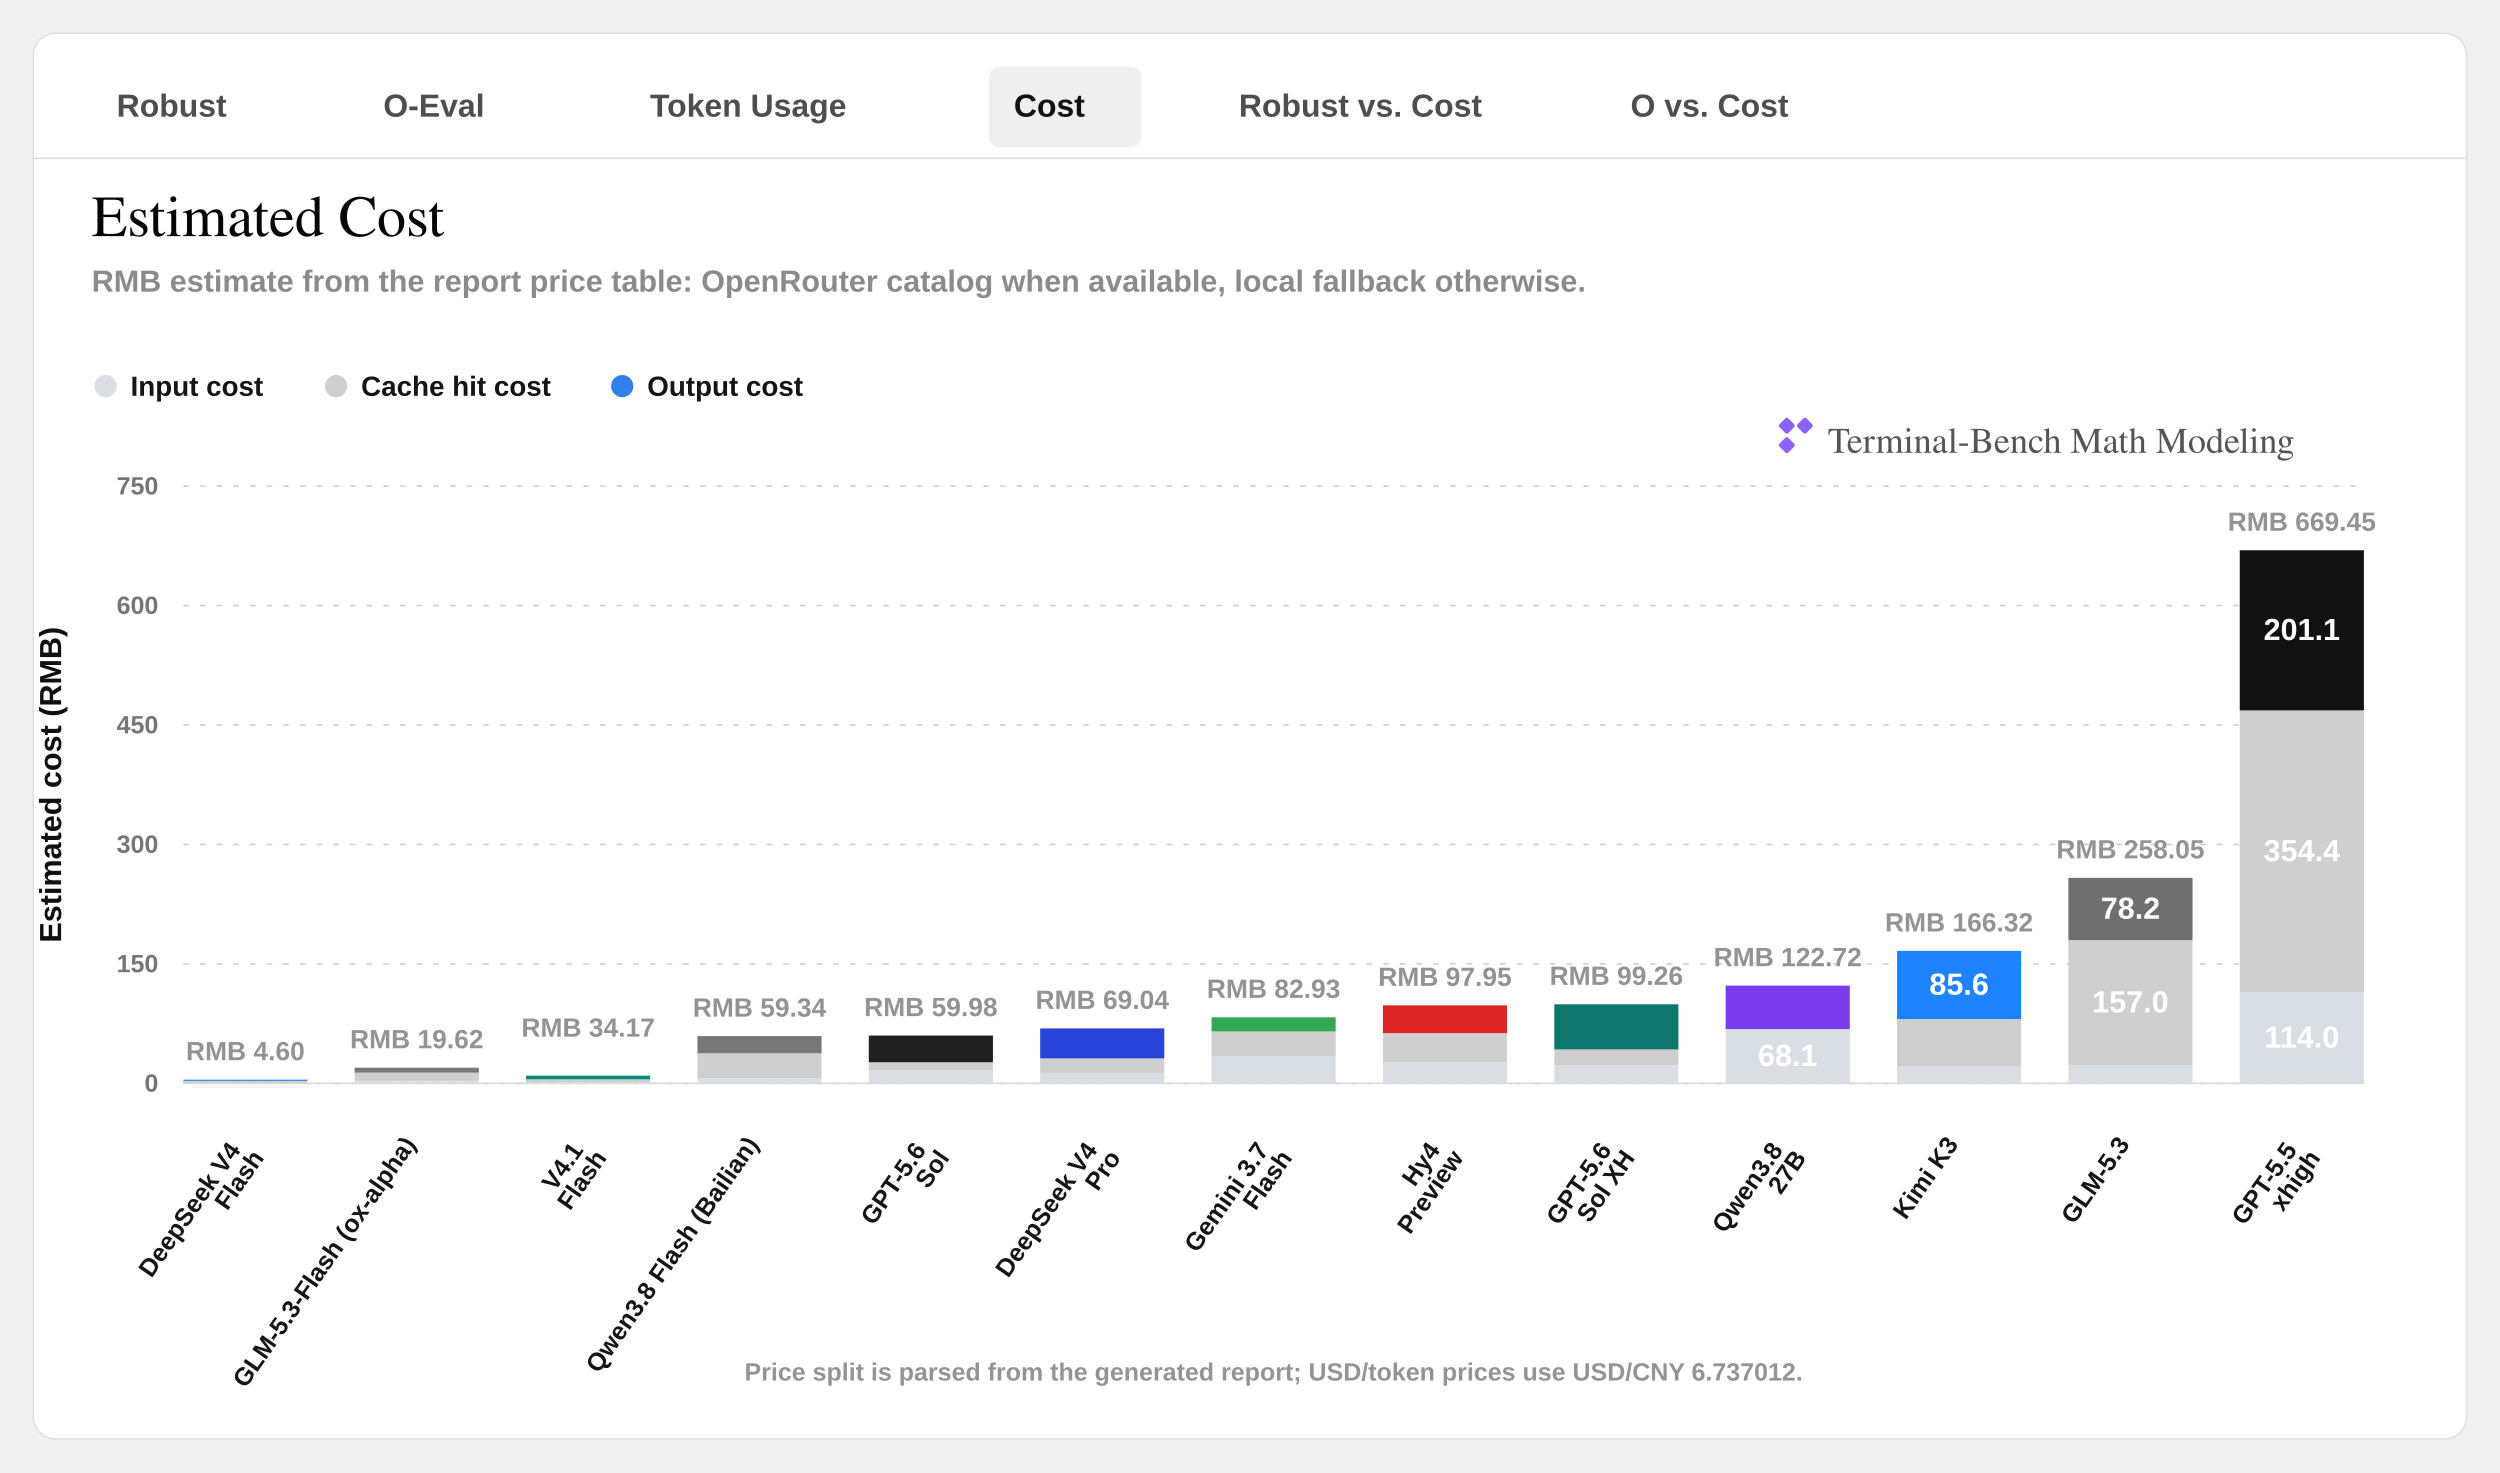
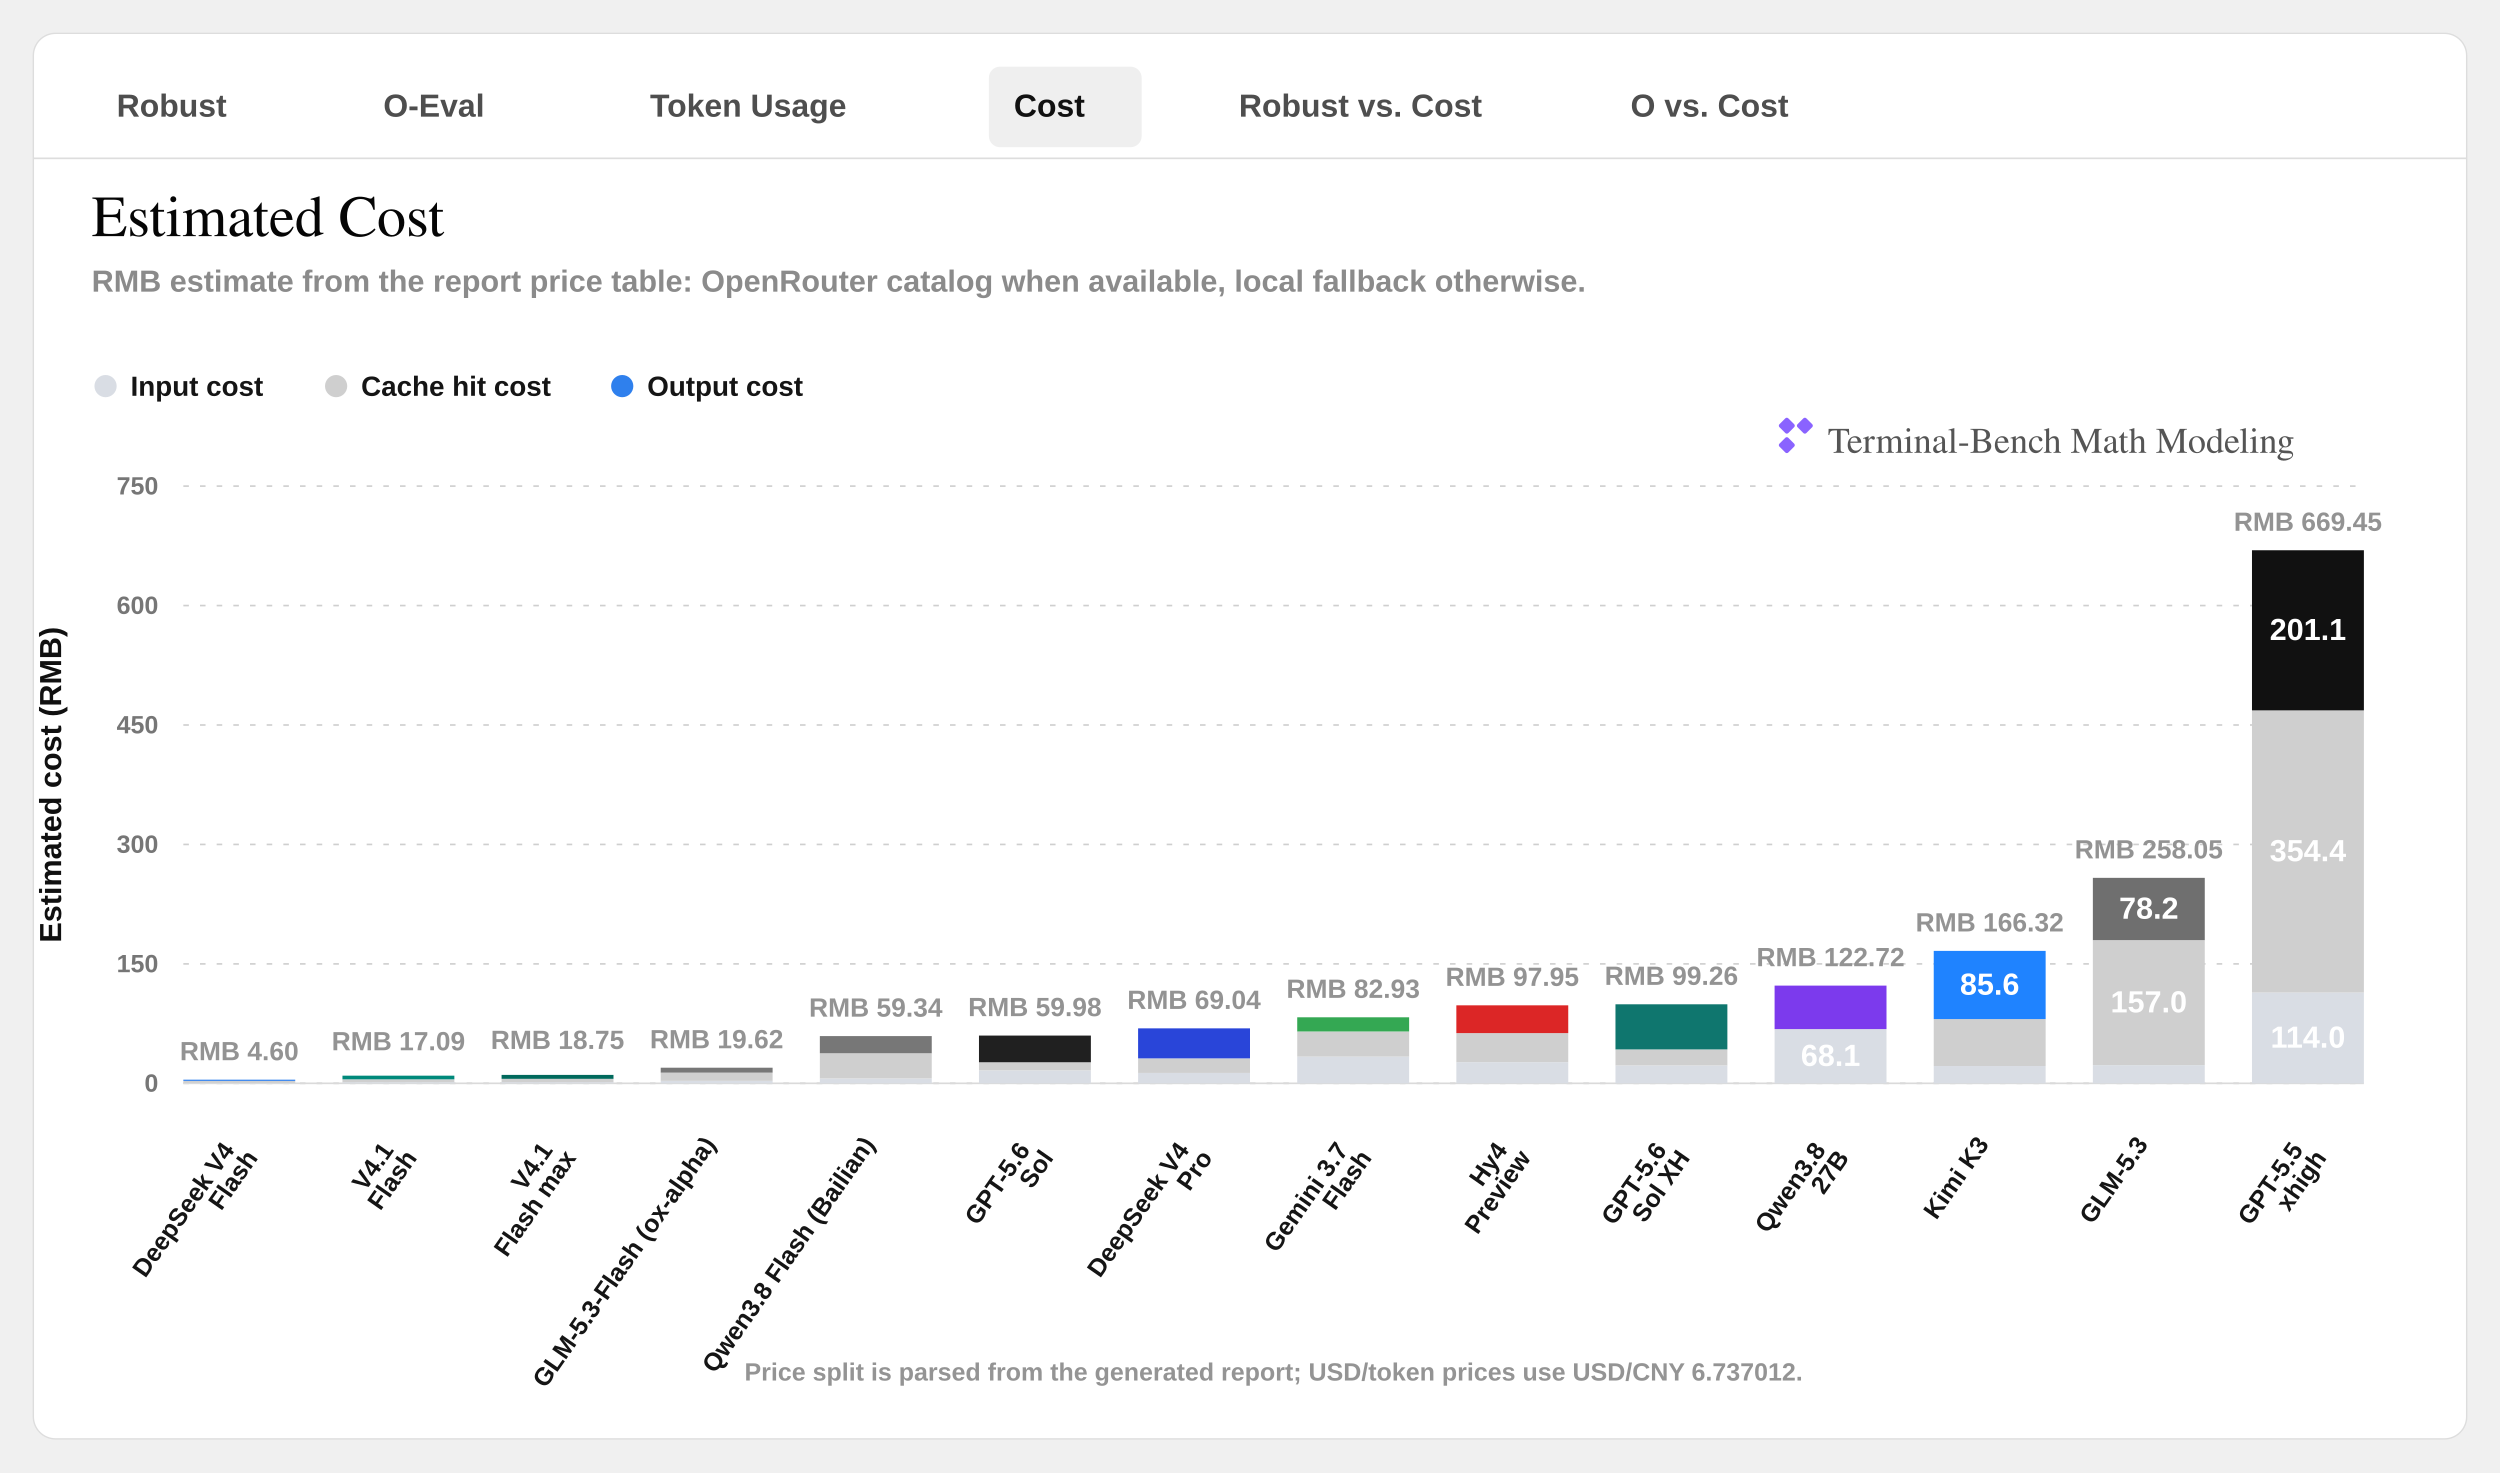
<svg xmlns="http://www.w3.org/2000/svg" width="1800" height="1060" viewBox="0 0 1800 1060" role="img">
  <style>
      .title { font-family: Georgia, Times, serif; font-size: 42px; fill: #050505; }
      .subtitle { font-family: Arial, Helvetica, sans-serif; font-size: 22px; fill: #8b8b8b; font-weight: 650; }
      .tab { font-family: Arial, Helvetica, sans-serif; font-size: 23px; fill: #4e4e4e; font-weight: 760; }
      .tab-active { fill: #111111; }
      .axis { font-family: Arial, Helvetica, sans-serif; font-size: 18px; fill: #767676; font-weight: 600; }
      .axis-title { font-family: Arial, Helvetica, sans-serif; font-size: 22px; fill: #101010; font-weight: 720; }
      .legend { font-family: Arial, Helvetica, sans-serif; font-size: 20px; fill: #151515; font-weight: 680; }
      .x-label { font-family: Arial, Helvetica, sans-serif; font-size: 18px; fill: #151515; font-weight: 650; }
      .bar-label { font-family: Arial, Helvetica, sans-serif; font-size: 22px; fill: #ffffff; font-weight: 800; }
      .top-label { font-family: Arial, Helvetica, sans-serif; font-size: 19px; fill: #939393; font-weight: 750; }
      .small-note { font-family: Arial, Helvetica, sans-serif; font-size: 18px; fill: #949494; font-weight: 650; }
      .point-label { font-family: Arial, Helvetica, sans-serif; font-size: 19px; fill: #4a4a4a; font-weight: 700; }
      .brand { font-family: Georgia, Times, serif; font-size: 26px; fill: #555555; }
    </style>
  <rect x="24.00" y="24.00" width="1752.00" height="1012.00" fill="#ffffff" stroke="#dddddd" rx="16.00" />
  <text x="84.00" y="84.00" text-anchor="start" class="tab">Robust</text>
  <text x="276.00" y="84.00" text-anchor="start" class="tab">O-Eval</text>
  <text x="468.00" y="84.00" text-anchor="start" class="tab">Token Usage</text>
  <rect x="712.00" y="48.00" width="110.00" height="58.00" fill="#efefef" rx="8.00" />
  <text x="730.00" y="84.00" text-anchor="start" class="tab tab-active">Cost</text>
  <text x="892.00" y="84.00" text-anchor="start" class="tab">Robust vs. Cost</text>
  <text x="1174.00" y="84.00" text-anchor="start" class="tab">O vs. Cost</text>
  <line x1="24.00" y1="114.00" x2="1776.00" y2="114.00" stroke="#dddddd" stroke-width="1.20" />
  <text x="66.00" y="170.00" text-anchor="start" class="title">Estimated Cost</text>
  <text x="66.00" y="210.00" text-anchor="start" class="subtitle">RMB estimate from the report price table: OpenRouter catalog when available, local fallback otherwise.</text>
  <circle cx="76.00" cy="278.00" r="8.00" fill="#d9dde4" />
  <text x="94.00" y="285.00" text-anchor="start" class="legend">Input cost</text>
  <circle cx="242.00" cy="278.00" r="8.00" fill="#cfcfcf" />
  <text x="260.00" y="285.00" text-anchor="start" class="legend">Cache hit cost</text>
  <circle cx="448.00" cy="278.00" r="8.00" fill="#2f80ed" />
  <text x="466.00" y="285.00" text-anchor="start" class="legend">Output cost</text>
  <rect x="1282.00" y="302.00" width="9" height="9" rx="1.5" fill="#8a63ff" transform="rotate(-45 1286.50 306.50)" />
  <rect x="1295.00" y="302.00" width="9" height="9" rx="1.5" fill="#8a63ff" transform="rotate(-45 1299.50 306.50)" />
  <rect x="1282.00" y="316.00" width="9" height="9" rx="1.5" fill="#8a63ff" transform="rotate(-45 1286.50 320.50)" />
  <text x="1316.00" y="326.00" text-anchor="start" class="brand">Terminal-Bench Math Modeling</text>
  <line x1="132.00" y1="780.00" x2="1702.00" y2="780.00" stroke="#cfcfcf" stroke-width="1.20" stroke-dasharray="4 8" />
  <text x="114.00" y="786.00" text-anchor="end" class="axis">0</text>
  <line x1="132.00" y1="694.00" x2="1702.00" y2="694.00" stroke="#cfcfcf" stroke-width="1.20" stroke-dasharray="4 8" />
  <text x="114.00" y="700.00" text-anchor="end" class="axis">150</text>
  <line x1="132.00" y1="608.00" x2="1702.00" y2="608.00" stroke="#cfcfcf" stroke-width="1.20" stroke-dasharray="4 8" />
  <text x="114.00" y="614.00" text-anchor="end" class="axis">300</text>
  <line x1="132.00" y1="522.00" x2="1702.00" y2="522.00" stroke="#cfcfcf" stroke-width="1.20" stroke-dasharray="4 8" />
  <text x="114.00" y="528.00" text-anchor="end" class="axis">450</text>
  <line x1="132.00" y1="436.00" x2="1702.00" y2="436.00" stroke="#cfcfcf" stroke-width="1.20" stroke-dasharray="4 8" />
  <text x="114.00" y="442.00" text-anchor="end" class="axis">600</text>
  <line x1="132.00" y1="350.00" x2="1702.00" y2="350.00" stroke="#cfcfcf" stroke-width="1.20" stroke-dasharray="4 8" />
  <text x="114.00" y="356.00" text-anchor="end" class="axis">750</text>
  <line x1="132.00" y1="780.00" x2="1702.00" y2="780.00" stroke="#dadada" stroke-width="1.20" />
  <text x="44.00" y="565.00" text-anchor="middle" class="axis-title" transform="rotate(-90 44.00 565.00)">Estimated cost (RMB)</text>
-   <rect x="132.00" y="779.71" width="89.38" height="0.29" fill="#d9dde4" />
-   <rect x="132.00" y="778.24" width="89.38" height="1.47" fill="#cfcfcf" />
-   <rect x="132.00" y="777.36" width="89.38" height="0.88" fill="#2f80ed" />
-   <text x="176.69" y="763.36" text-anchor="middle" class="top-label">RMB 4.60</text>
-   <g transform="translate(176.69,824.00) rotate(-55)">
+   <rect x="132.00" y="779.71" width="80.57" height="0.29" fill="#d9dde4" />
+   <rect x="132.00" y="778.24" width="80.57" height="1.47" fill="#cfcfcf" />
+   <rect x="132.00" y="777.36" width="80.57" height="0.88" fill="#2f80ed" />
+   <text x="172.29" y="763.36" text-anchor="middle" class="top-label">RMB 4.60</text>
+   <g transform="translate(172.29,824.00) rotate(-55)">
    <text class="x-label" text-anchor="end">
      <tspan x="0" dy="0">DeepSeek V4</tspan>
      <tspan x="0" dy="17">Flash</tspan>
    </text>
  </g>
-   <rect x="255.38" y="778.19" width="89.38" height="1.81" fill="#d9dde4" />
-   <rect x="255.38" y="772.31" width="89.38" height="5.88" fill="#cfcfcf" />
-   <rect x="255.38" y="768.75" width="89.38" height="3.56" fill="#777777" />
-   <text x="300.08" y="754.75" text-anchor="middle" class="top-label">RMB 19.62</text>
-   <g transform="translate(300.08,824.00) rotate(-55)">
-     <text class="x-label" text-anchor="end">
-       <tspan x="0" dy="0">GLM-5.3-Flash (ox-alpha)</tspan>
-     </text>
-   </g>
-   <rect x="378.77" y="779.18" width="89.38" height="0.82" fill="#d9dde4" />
-   <rect x="378.77" y="777.13" width="89.38" height="2.05" fill="#cfcfcf" />
-   <rect x="378.77" y="774.48" width="89.38" height="2.64" fill="#00897b" />
-   <text x="423.46" y="746.41" text-anchor="middle" class="top-label">RMB 34.17</text>
-   <g transform="translate(423.46,824.00) rotate(-55)">
+   <rect x="246.57" y="779.18" width="80.57" height="0.82" fill="#d9dde4" />
+   <rect x="246.57" y="777.13" width="80.57" height="2.05" fill="#cfcfcf" />
+   <rect x="246.57" y="774.48" width="80.57" height="2.64" fill="#00897b" />
+   <text x="286.86" y="756.20" text-anchor="middle" class="top-label">RMB 17.09</text>
+   <g transform="translate(286.86,824.00) rotate(-55)">
    <text class="x-label" text-anchor="end">
      <tspan x="0" dy="0">V4.1</tspan>
      <tspan x="0" dy="17">Flash</tspan>
    </text>
  </g>
-   <rect x="502.15" y="776.49" width="89.38" height="3.51" fill="#d9dde4" />
-   <rect x="502.15" y="758.35" width="89.38" height="18.14" fill="#cfcfcf" />
-   <rect x="502.15" y="745.98" width="89.38" height="12.37" fill="#777777" />
-   <text x="546.85" y="731.98" text-anchor="middle" class="top-label">RMB 59.34</text>
-   <g transform="translate(546.85,824.00) rotate(-55)">
+   <rect x="361.14" y="779.19" width="80.57" height="0.81" fill="#d9dde4" />
+   <rect x="361.14" y="776.76" width="80.57" height="2.43" fill="#cfcfcf" />
+   <rect x="361.14" y="773.93" width="80.57" height="2.83" fill="#00695c" />
+   <text x="401.43" y="755.25" text-anchor="middle" class="top-label">RMB 18.75</text>
+   <g transform="translate(401.43,824.00) rotate(-55)">
+     <text class="x-label" text-anchor="end">
+       <tspan x="0" dy="0">V4.1</tspan>
+       <tspan x="0" dy="17">Flash max</tspan>
+     </text>
+   </g>
+   <rect x="475.71" y="778.19" width="80.57" height="1.81" fill="#d9dde4" />
+   <rect x="475.71" y="772.31" width="80.57" height="5.88" fill="#cfcfcf" />
+   <rect x="475.71" y="768.75" width="80.57" height="3.56" fill="#777777" />
+   <text x="516.00" y="754.75" text-anchor="middle" class="top-label">RMB 19.62</text>
+   <g transform="translate(516.00,824.00) rotate(-55)">
+     <text class="x-label" text-anchor="end">
+       <tspan x="0" dy="0">GLM-5.3-Flash (ox-alpha)</tspan>
+     </text>
+   </g>
+   <rect x="590.29" y="776.49" width="80.57" height="3.51" fill="#d9dde4" />
+   <rect x="590.29" y="758.35" width="80.57" height="18.14" fill="#cfcfcf" />
+   <rect x="590.29" y="745.98" width="80.57" height="12.37" fill="#777777" />
+   <text x="630.57" y="731.98" text-anchor="middle" class="top-label">RMB 59.34</text>
+   <g transform="translate(630.57,824.00) rotate(-55)">
    <text class="x-label" text-anchor="end">
      <tspan x="0" dy="0">Qwen3.8 Flash (Bailian)</tspan>
    </text>
  </g>
-   <rect x="625.54" y="770.67" width="89.38" height="9.33" fill="#d9dde4" />
-   <rect x="625.54" y="764.82" width="89.38" height="5.85" fill="#cfcfcf" />
-   <rect x="625.54" y="745.61" width="89.38" height="19.22" fill="#202020" />
-   <text x="670.23" y="731.61" text-anchor="middle" class="top-label">RMB 59.98</text>
-   <g transform="translate(670.23,824.00) rotate(-55)">
+   <rect x="704.86" y="770.67" width="80.57" height="9.33" fill="#d9dde4" />
+   <rect x="704.86" y="764.82" width="80.57" height="5.85" fill="#cfcfcf" />
+   <rect x="704.86" y="745.61" width="80.57" height="19.22" fill="#202020" />
+   <text x="745.14" y="731.61" text-anchor="middle" class="top-label">RMB 59.98</text>
+   <g transform="translate(745.14,824.00) rotate(-55)">
    <text class="x-label" text-anchor="end">
      <tspan x="0" dy="0">GPT-5.6</tspan>
      <tspan x="0" dy="17">Sol</tspan>
    </text>
  </g>
-   <rect x="748.92" y="772.51" width="89.38" height="7.49" fill="#d9dde4" />
-   <rect x="748.92" y="762.03" width="89.38" height="10.48" fill="#cfcfcf" />
-   <rect x="748.92" y="740.42" width="89.38" height="21.61" fill="#2945d9" />
-   <text x="793.62" y="726.42" text-anchor="middle" class="top-label">RMB 69.04</text>
-   <g transform="translate(793.62,824.00) rotate(-55)">
+   <rect x="819.43" y="772.51" width="80.57" height="7.49" fill="#d9dde4" />
+   <rect x="819.43" y="762.03" width="80.57" height="10.48" fill="#cfcfcf" />
+   <rect x="819.43" y="740.42" width="80.57" height="21.61" fill="#2945d9" />
+   <text x="859.71" y="726.42" text-anchor="middle" class="top-label">RMB 69.04</text>
+   <g transform="translate(859.71,824.00) rotate(-55)">
    <text class="x-label" text-anchor="end">
      <tspan x="0" dy="0">DeepSeek V4</tspan>
      <tspan x="0" dy="17">Pro</tspan>
    </text>
  </g>
-   <rect x="872.31" y="760.78" width="89.38" height="19.22" fill="#d9dde4" />
-   <rect x="872.31" y="742.68" width="89.38" height="18.11" fill="#cfcfcf" />
-   <rect x="872.31" y="732.45" width="89.38" height="10.22" fill="#34a853" />
-   <text x="917.00" y="718.45" text-anchor="middle" class="top-label">RMB 82.93</text>
-   <g transform="translate(917.00,824.00) rotate(-55)">
+   <rect x="934.00" y="760.78" width="80.57" height="19.22" fill="#d9dde4" />
+   <rect x="934.00" y="742.68" width="80.57" height="18.11" fill="#cfcfcf" />
+   <rect x="934.00" y="732.45" width="80.57" height="10.22" fill="#34a853" />
+   <text x="974.29" y="718.45" text-anchor="middle" class="top-label">RMB 82.93</text>
+   <g transform="translate(974.29,824.00) rotate(-55)">
    <text class="x-label" text-anchor="end">
      <tspan x="0" dy="0">Gemini 3.7</tspan>
      <tspan x="0" dy="17">Flash</tspan>
    </text>
  </g>
-   <rect x="995.69" y="764.76" width="89.38" height="15.24" fill="#d9dde4" />
-   <rect x="995.69" y="743.82" width="89.38" height="20.93" fill="#cfcfcf" />
-   <rect x="995.69" y="723.84" width="89.38" height="19.99" fill="#dc2626" />
-   <text x="1040.38" y="709.84" text-anchor="middle" class="top-label">RMB 97.95</text>
-   <g transform="translate(1040.38,824.00) rotate(-55)">
+   <rect x="1048.57" y="764.76" width="80.57" height="15.24" fill="#d9dde4" />
+   <rect x="1048.57" y="743.82" width="80.57" height="20.93" fill="#cfcfcf" />
+   <rect x="1048.57" y="723.84" width="80.57" height="19.99" fill="#dc2626" />
+   <text x="1088.86" y="709.84" text-anchor="middle" class="top-label">RMB 97.95</text>
+   <g transform="translate(1088.86,824.00) rotate(-55)">
    <text class="x-label" text-anchor="end">
      <tspan x="0" dy="0">Hy4</tspan>
      <tspan x="0" dy="17">Preview</tspan>
    </text>
  </g>
-   <rect x="1119.08" y="767.12" width="89.38" height="12.88" fill="#d9dde4" />
-   <rect x="1119.08" y="755.58" width="89.38" height="11.53" fill="#cfcfcf" />
-   <rect x="1119.08" y="723.09" width="89.38" height="32.49" fill="#0f766e" />
-   <text x="1163.77" y="709.09" text-anchor="middle" class="top-label">RMB 99.26</text>
-   <g transform="translate(1163.77,824.00) rotate(-55)">
+   <rect x="1163.14" y="767.12" width="80.57" height="12.88" fill="#d9dde4" />
+   <rect x="1163.14" y="755.58" width="80.57" height="11.53" fill="#cfcfcf" />
+   <rect x="1163.14" y="723.09" width="80.57" height="32.49" fill="#0f766e" />
+   <text x="1203.43" y="709.09" text-anchor="middle" class="top-label">RMB 99.26</text>
+   <g transform="translate(1203.43,824.00) rotate(-55)">
    <text class="x-label" text-anchor="end">
      <tspan x="0" dy="0">GPT-5.6</tspan>
      <tspan x="0" dy="17">Sol XH</tspan>
    </text>
  </g>
-   <rect x="1242.46" y="740.95" width="89.38" height="39.05" fill="#d9dde4" />
-   <text x="1287.15" y="767.47" text-anchor="middle" class="bar-label" fill="#777777" font-size="18">68.1</text>
-   <rect x="1242.46" y="709.64" width="89.38" height="31.31" fill="#7c3aed" />
-   <text x="1287.15" y="695.64" text-anchor="middle" class="top-label">RMB 122.72</text>
-   <g transform="translate(1287.15,824.00) rotate(-55)">
+   <rect x="1277.71" y="740.95" width="80.57" height="39.05" fill="#d9dde4" />
+   <text x="1318.00" y="767.47" text-anchor="middle" class="bar-label" fill="#777777" font-size="18">68.1</text>
+   <rect x="1277.71" y="709.64" width="80.57" height="31.31" fill="#7c3aed" />
+   <text x="1318.00" y="695.64" text-anchor="middle" class="top-label">RMB 122.72</text>
+   <g transform="translate(1318.00,824.00) rotate(-55)">
    <text class="x-label" text-anchor="end">
      <tspan x="0" dy="0">Qwen3.8</tspan>
      <tspan x="0" dy="17">27B</tspan>
    </text>
  </g>
-   <rect x="1365.85" y="767.55" width="89.38" height="12.45" fill="#d9dde4" />
-   <rect x="1365.85" y="733.73" width="89.38" height="33.82" fill="#cfcfcf" />
-   <rect x="1365.85" y="684.64" width="89.38" height="49.09" fill="#1f83ff" />
-   <text x="1410.54" y="716.19" text-anchor="middle" class="bar-label" fill="#ffffff" font-size="18">85.6</text>
-   <text x="1410.54" y="670.64" text-anchor="middle" class="top-label">RMB 166.32</text>
-   <g transform="translate(1410.54,824.00) rotate(-55)">
+   <rect x="1392.29" y="767.55" width="80.57" height="12.45" fill="#d9dde4" />
+   <rect x="1392.29" y="733.73" width="80.57" height="33.82" fill="#cfcfcf" />
+   <rect x="1392.29" y="684.64" width="80.57" height="49.09" fill="#1f83ff" />
+   <text x="1432.57" y="716.19" text-anchor="middle" class="bar-label" fill="#ffffff" font-size="18">85.6</text>
+   <text x="1432.57" y="670.64" text-anchor="middle" class="top-label">RMB 166.32</text>
+   <g transform="translate(1432.57,824.00) rotate(-55)">
    <text class="x-label" text-anchor="end">
      <tspan x="0" dy="0">Kimi K3</tspan>
    </text>
  </g>
-   <rect x="1489.23" y="766.92" width="89.38" height="13.08" fill="#d9dde4" />
-   <rect x="1489.23" y="676.90" width="89.38" height="90.02" fill="#cfcfcf" />
-   <text x="1533.92" y="728.91" text-anchor="middle" class="bar-label" fill="#777777" font-size="18">157.0</text>
-   <rect x="1489.23" y="632.05" width="89.38" height="44.85" fill="#6f6f6f" />
-   <text x="1533.92" y="661.48" text-anchor="middle" class="bar-label" fill="#ffffff" font-size="18">78.2</text>
-   <text x="1533.92" y="618.05" text-anchor="middle" class="top-label">RMB 258.05</text>
-   <g transform="translate(1533.92,824.00) rotate(-55)">
+   <rect x="1506.86" y="766.92" width="80.57" height="13.08" fill="#d9dde4" />
+   <rect x="1506.86" y="676.90" width="80.57" height="90.02" fill="#cfcfcf" />
+   <text x="1547.14" y="728.91" text-anchor="middle" class="bar-label" fill="#777777" font-size="18">157.0</text>
+   <rect x="1506.86" y="632.05" width="80.57" height="44.85" fill="#6f6f6f" />
+   <text x="1547.14" y="661.48" text-anchor="middle" class="bar-label" fill="#ffffff" font-size="18">78.2</text>
+   <text x="1547.14" y="618.05" text-anchor="middle" class="top-label">RMB 258.05</text>
+   <g transform="translate(1547.14,824.00) rotate(-55)">
    <text class="x-label" text-anchor="end">
      <tspan x="0" dy="0">GLM-5.3</tspan>
    </text>
  </g>
-   <rect x="1612.62" y="714.64" width="89.38" height="65.36" fill="#d9dde4" />
-   <text x="1657.31" y="754.32" text-anchor="middle" class="bar-label" fill="#777777" font-size="18">114.0</text>
-   <rect x="1612.62" y="511.47" width="89.38" height="203.17" fill="#cfcfcf" />
-   <text x="1657.31" y="620.05" text-anchor="middle" class="bar-label" fill="#777777" font-size="18">354.4</text>
-   <rect x="1612.62" y="396.18" width="89.38" height="115.29" fill="#111111" />
-   <text x="1657.31" y="460.82" text-anchor="middle" class="bar-label" fill="#ffffff" font-size="18">201.1</text>
-   <text x="1657.31" y="382.18" text-anchor="middle" class="top-label">RMB 669.45</text>
-   <g transform="translate(1657.31,824.00) rotate(-55)">
+   <rect x="1621.43" y="714.64" width="80.57" height="65.36" fill="#d9dde4" />
+   <text x="1661.71" y="754.32" text-anchor="middle" class="bar-label" fill="#777777" font-size="18">114.0</text>
+   <rect x="1621.43" y="511.47" width="80.57" height="203.17" fill="#cfcfcf" />
+   <text x="1661.71" y="620.05" text-anchor="middle" class="bar-label" fill="#777777" font-size="18">354.4</text>
+   <rect x="1621.43" y="396.18" width="80.57" height="115.29" fill="#111111" />
+   <text x="1661.71" y="460.82" text-anchor="middle" class="bar-label" fill="#ffffff" font-size="18">201.1</text>
+   <text x="1661.71" y="382.18" text-anchor="middle" class="top-label">RMB 669.45</text>
+   <g transform="translate(1661.71,824.00) rotate(-55)">
    <text class="x-label" text-anchor="end">
      <tspan x="0" dy="0">GPT-5.5</tspan>
      <tspan x="0" dy="17">xhigh</tspan>
    </text>
  </g>
  <text x="917.00" y="994.00" text-anchor="middle" class="small-note">Price split is parsed from the generated report; USD/token prices use USD/CNY 6.737012.</text>
</svg>
